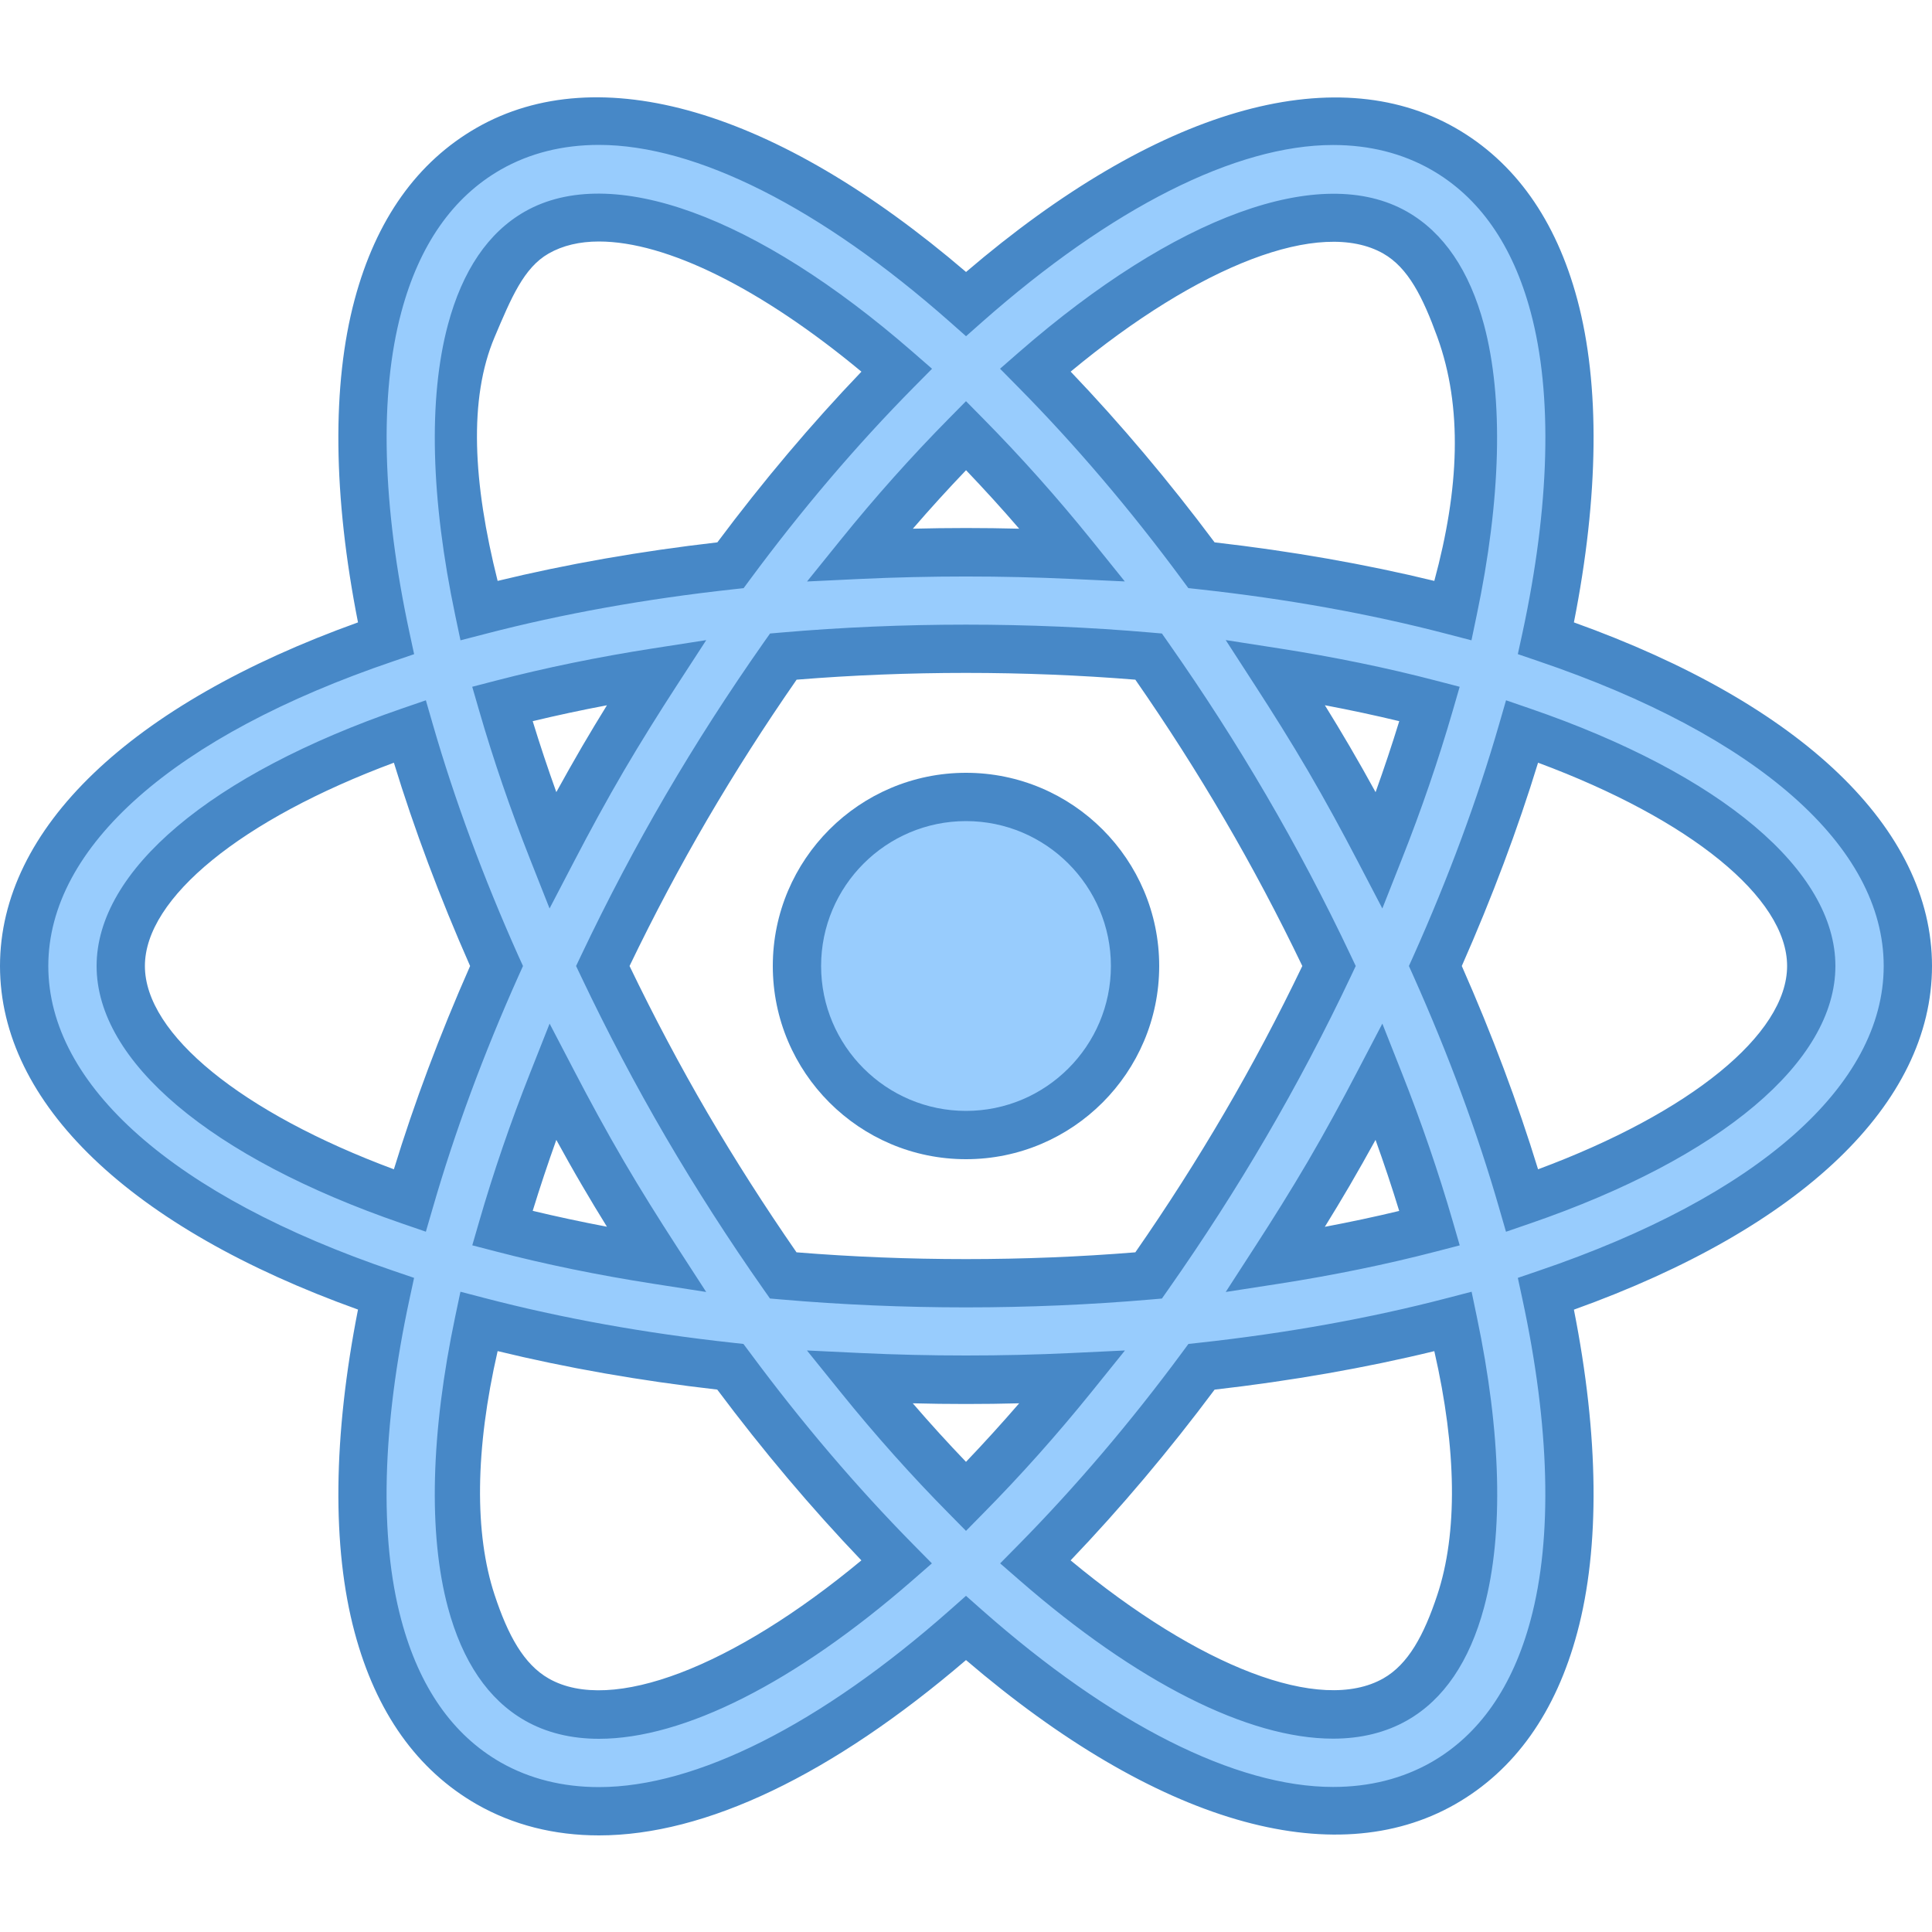
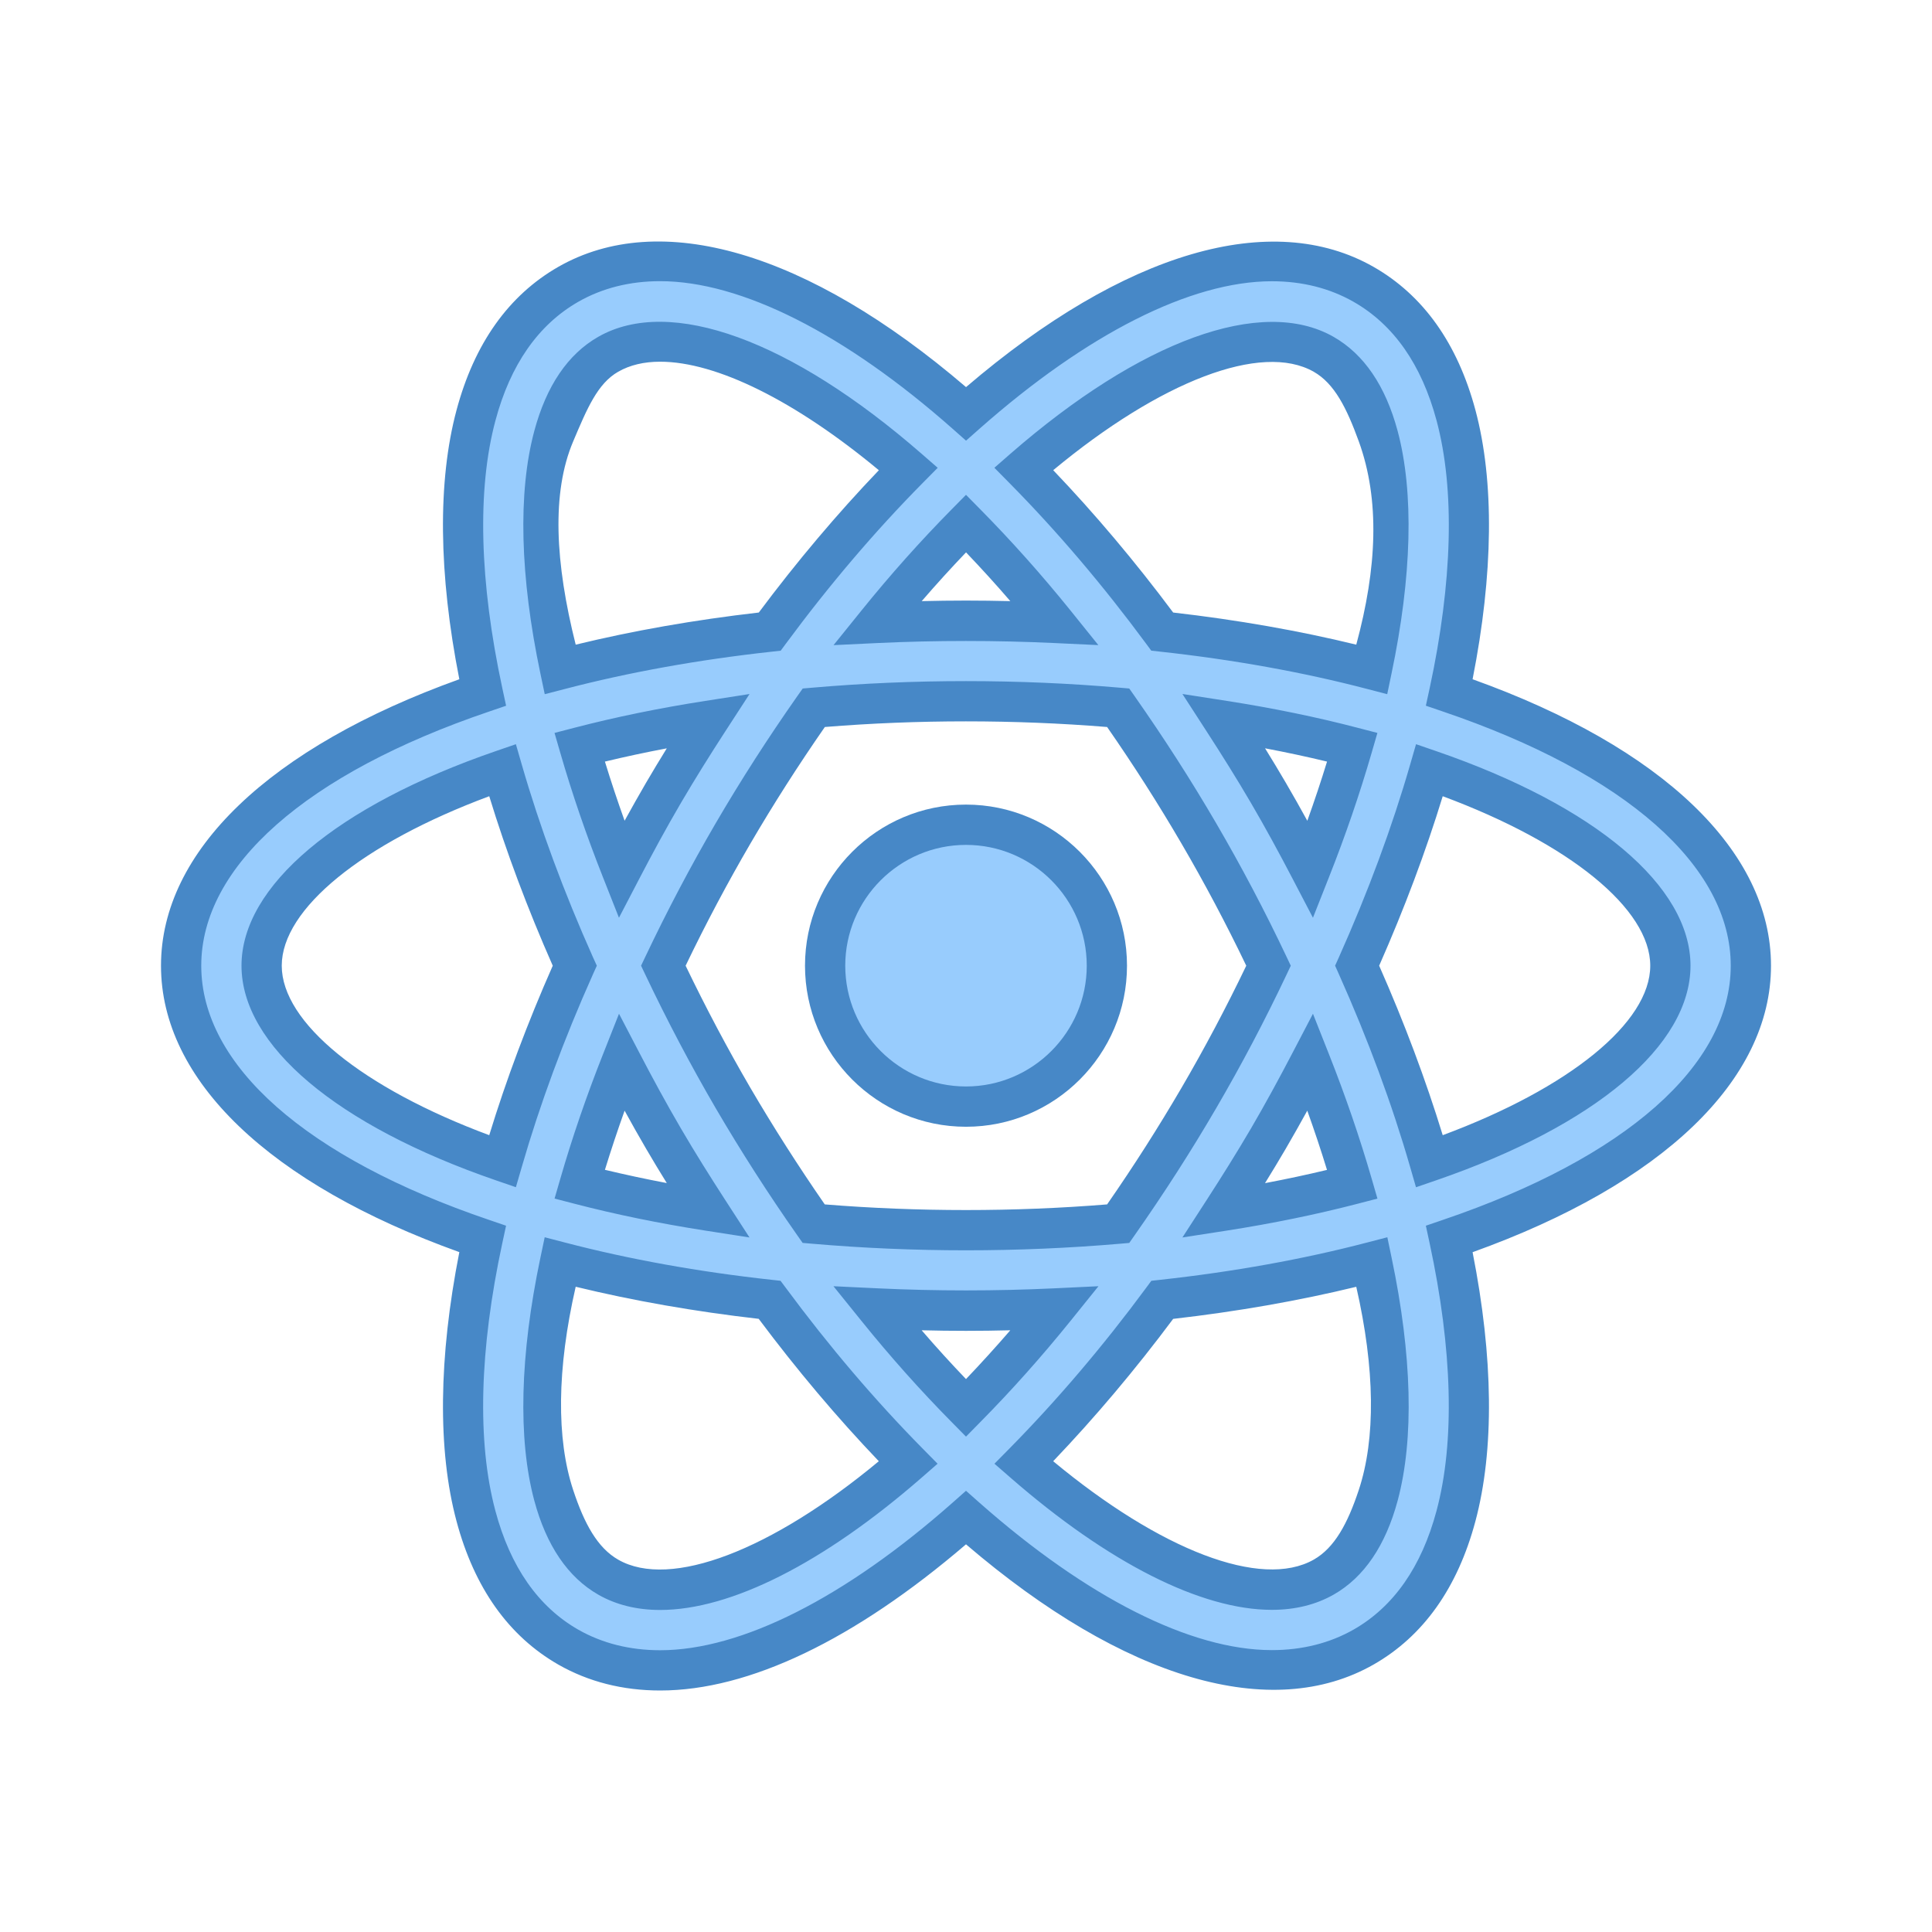
- <svg xmlns="http://www.w3.org/2000/svg" viewBox="0 0 40 40" width="40px" height="40px">
-   <path fill="#98ccfd" d="M23.5,20c0,1.935-1.565,3.5-3.5,3.5s-3.5-1.565-3.5-3.5s1.565-3.5,3.5-3.5S23.5,18.065,23.5,20z" />
-   <path fill="#4788c7" d="M20,24c-2.206,0-4-1.794-4-4s1.794-4,4-4s4,1.794,4,4S22.206,24,20,24z M20,17c-1.654,0-3,1.346-3,3 s1.346,3,3,3s3-1.346,3-3S21.654,17,20,17z" />
-   <g>
-     <path fill="#98ccfd" d="M39.5,20c0-2.796-2.912-5.232-7.492-6.787c0.576-2.671,0.655-5.055,0.166-6.881 c-0.408-1.522-1.181-2.617-2.296-3.253c-0.671-0.382-1.438-0.577-2.279-0.577c-2.207,0-4.893,1.401-7.597,3.791 C17.296,3.902,14.609,2.5,12.4,2.5c-0.842,0-1.608,0.194-2.279,0.577C9.006,3.714,8.232,4.81,7.825,6.333 c-0.489,1.826-0.41,4.21,0.165,6.88C3.412,14.768,0.5,17.205,0.5,20s2.912,5.232,7.491,6.786c-0.576,2.67-0.655,5.054-0.165,6.88 c0.407,1.524,1.181,2.619,2.297,3.257c0.671,0.382,1.438,0.577,2.279,0.577c0.001,0,0,0,0.001,0c2.208,0,4.894-1.401,7.598-3.793 c2.704,2.389,5.39,3.789,7.597,3.79c0.001,0,0.001,0,0.001,0c0.842,0,1.608-0.194,2.28-0.577c1.114-0.636,1.887-1.731,2.294-3.253 c0.489-1.826,0.41-4.21-0.165-6.88C36.587,25.233,39.5,22.796,39.5,20z M28.888,4.817c0.634,0.362,1.09,1.046,1.354,2.033 c0.401,1.496,0.322,3.509-0.158,5.79c-1.596-0.417-3.343-0.734-5.208-0.938c-1.11-1.502-2.269-2.855-3.44-4.041 c2.397-2.087,4.598-3.158,6.163-3.158C28.089,4.503,28.522,4.609,28.888,4.817z M25.784,23.287 c-0.653,1.117-1.324,2.152-2.003,3.119c-1.205,0.105-2.467,0.162-3.782,0.162c-1.316,0-2.578-0.058-3.784-0.162 c-0.679-0.967-1.35-2.002-2.003-3.119C13.576,22.197,13,21.096,12.481,20c0.519-1.095,1.095-2.197,1.732-3.287 c0.653-1.117,1.325-2.152,2.004-3.12c1.205-0.105,2.468-0.162,3.783-0.162c1.315,0,2.577,0.057,3.781,0.162 c0.679,0.968,1.35,2.002,2.003,3.119c0.637,1.09,1.214,2.192,1.733,3.287C26.998,21.096,26.421,22.197,25.784,23.287z M28.558,22.392c0.41,1.036,0.756,2.052,1.041,3.035c-0.99,0.258-2.057,0.478-3.194,0.655c0.377-0.582,0.748-1.174,1.106-1.787 C27.881,23.663,28.226,23.028,28.558,22.392z M20,30.983c-0.729-0.738-1.467-1.556-2.205-2.47c0.724,0.034,1.457,0.055,2.205,0.055 c0.747,0,1.48-0.021,2.203-0.055C21.466,29.427,20.729,30.246,20,30.983z M13.593,26.082c-1.136-0.177-2.203-0.397-3.193-0.655 c0.285-0.983,0.63-1.998,1.04-3.034c0.332,0.635,0.677,1.271,1.046,1.903C12.844,24.908,13.216,25.5,13.593,26.082z M11.44,17.607 c-0.41-1.036-0.755-2.051-1.04-3.034c0.99-0.258,2.057-0.478,3.194-0.655c-0.377,0.582-0.749,1.174-1.107,1.786 C12.117,16.337,11.772,16.972,11.44,17.607z M20.001,9.018c0.729,0.737,1.466,1.555,2.202,2.469 c-0.723-0.034-1.456-0.055-2.203-0.055s-1.48,0.021-2.203,0.055C18.534,10.573,19.272,9.755,20.001,9.018z M27.511,15.704 c-0.358-0.613-0.729-1.205-1.106-1.787c1.137,0.177,2.204,0.397,3.194,0.655c-0.285,0.984-0.631,1.999-1.041,3.036 C28.226,16.973,27.881,16.337,27.511,15.704z M9.757,6.851c0.265-0.989,0.721-1.674,1.355-2.037C11.478,4.606,11.911,4.5,12.4,4.5 c1.567,0,3.768,1.072,6.166,3.161c-1.172,1.187-2.332,2.539-3.443,4.042c-1.865,0.204-3.612,0.522-5.208,0.939 C9.435,10.359,9.356,8.346,9.757,6.851z M2.5,20c0-1.729,2.231-3.566,5.983-4.857C8.935,16.708,9.538,18.342,10.28,20 c-0.742,1.658-1.345,3.292-1.797,4.857C4.731,23.566,2.5,21.729,2.5,20z M12.401,35.5c-0.49,0-0.924-0.106-1.288-0.313 c-0.636-0.363-1.092-1.048-1.356-2.037c-0.401-1.496-0.322-3.509,0.158-5.79c1.596,0.417,3.342,0.734,5.207,0.938 c1.111,1.503,2.271,2.856,3.444,4.043C16.168,34.429,13.967,35.5,12.401,35.5z M30.241,33.15c-0.265,0.987-0.72,1.671-1.354,2.033 c-0.365,0.208-0.799,0.314-1.289,0.314c-1.566,0-3.767-1.071-6.164-3.157c1.172-1.187,2.331-2.54,3.441-4.042 c1.865-0.204,3.611-0.522,5.207-0.938C30.563,29.641,30.642,31.654,30.241,33.15z M31.515,24.858 c-0.452-1.565-1.055-3.199-1.797-4.858c0.742-1.659,1.345-3.293,1.797-4.858C35.268,16.433,37.5,18.271,37.5,20 C37.5,21.729,35.268,23.567,31.515,24.858z" />
-     <path fill="#4788c7" d="M12.402,38c-0.93,0-1.78-0.216-2.528-0.642c-1.237-0.708-2.089-1.906-2.532-3.563 c-0.472-1.762-0.446-4.064,0.07-6.682C2.694,25.42,0,22.842,0,20s2.694-5.42,7.412-7.114c-0.517-2.617-0.542-4.92-0.07-6.682 C7.785,4.548,8.637,3.35,9.873,2.643c2.52-1.438,6.178-0.393,10.128,2.988c3.949-3.378,7.604-4.422,10.125-2.986 c1.235,0.705,2.087,1.902,2.531,3.558c0.472,1.763,0.446,4.066-0.071,6.683C37.305,14.579,40,17.158,40,20 c0,2.842-2.695,5.421-7.414,7.115c0.518,2.617,0.542,4.919,0.07,6.682c-0.443,1.656-1.294,2.853-2.529,3.558 C27.604,38.793,23.946,37.746,20,34.37C17.224,36.747,14.604,38,12.402,38z M12.4,3c-0.753,0-1.437,0.172-2.031,0.511 C9.373,4.081,8.68,5.074,8.309,6.462c-0.458,1.707-0.398,4.005,0.171,6.646l0.094,0.436l-0.422,0.144C3.606,15.23,1,17.531,1,20 s2.606,4.77,7.151,6.313l0.422,0.144l-0.094,0.436c-0.569,2.641-0.629,4.939-0.171,6.646c0.371,1.389,1.064,2.382,2.062,2.952 C10.965,36.828,11.648,37,12.401,37h0.001c2.012,0,4.592-1.302,7.267-3.667L20,33.04l0.331,0.293 c2.674,2.362,5.255,3.664,7.267,3.664c0.754,0,1.438-0.172,2.034-0.511c0.994-0.568,1.687-1.56,2.058-2.948 c0.458-1.707,0.398-4.004-0.171-6.645l-0.094-0.436l0.422-0.144C36.393,24.771,39,22.469,39,20c0-2.47-2.607-4.771-7.153-6.313 l-0.422-0.144l0.095-0.436c0.569-2.641,0.629-4.939,0.171-6.646c-0.372-1.389-1.065-2.38-2.061-2.948 c-0.595-0.339-1.278-0.511-2.031-0.511c-2.011,0-4.591,1.302-7.267,3.666l-0.331,0.293L19.67,6.668C16.994,4.303,14.413,3,12.4,3z M12.401,36c-0.577,0-1.094-0.127-1.535-0.379c-0.756-0.432-1.292-1.22-1.593-2.342c-0.408-1.527-0.355-3.61,0.152-6.022 l0.108-0.513l0.507,0.132c1.591,0.415,3.317,0.727,5.135,0.925l0.217,0.024L15.523,28c1.073,1.451,2.217,2.793,3.397,3.989 l0.374,0.379l-0.401,0.35C16.464,34.834,14.158,36,12.401,36z M10.303,27.973c-0.468,2.04-0.482,3.777-0.063,5.047 c0.278,0.841,0.605,1.438,1.121,1.732c1.294,0.739,3.813-0.237,6.473-2.446c-1.033-1.08-2.035-2.267-2.984-3.536 C13.257,28.588,11.73,28.32,10.303,27.973z M27.599,35.997c-1.757,0-4.063-1.165-6.491-3.28l-0.401-0.349l0.374-0.379 c1.185-1.202,2.327-2.543,3.394-3.988l0.13-0.176l0.218-0.024c1.819-0.199,3.548-0.51,5.137-0.925l0.508-0.132l0.107,0.513 c0.507,2.414,0.56,4.496,0.151,6.022c-0.301,1.121-0.836,1.908-1.589,2.338C28.693,35.87,28.176,35.997,27.599,35.997z M22.166,32.306c2.66,2.207,5.171,3.184,6.475,2.443c0.513-0.292,0.839-0.889,1.117-1.728c0.422-1.271,0.405-3.008-0.062-5.047 c-1.427,0.347-2.954,0.614-4.549,0.797C24.204,30.035,23.203,31.221,22.166,32.306z M20,31.695l-0.355-0.36 c-0.773-0.782-1.526-1.625-2.238-2.508l-0.7-0.867l1.112,0.053c1.431,0.068,2.931,0.068,4.361,0l1.111-0.053l-0.698,0.866 c-0.71,0.879-1.462,1.723-2.237,2.507L20,31.695z M18.898,29.054c0.359,0.417,0.728,0.822,1.102,1.212 c0.374-0.392,0.741-0.796,1.101-1.212C20.372,29.073,19.627,29.073,18.898,29.054z M20,27.068c-1.284,0-2.571-0.055-3.827-0.164 l-0.232-0.02l-0.134-0.191c-0.721-1.027-1.402-2.089-2.025-3.154c-0.619-1.061-1.209-2.179-1.753-3.325L11.927,20l0.102-0.214 c0.544-1.146,1.134-2.265,1.753-3.325c0.63-1.078,1.293-2.109,2.027-3.155l0.134-0.19l0.232-0.02c2.508-0.218,5.142-0.218,7.649,0 l0.232,0.02l0.134,0.191c0.736,1.05,1.399,2.082,2.025,3.154c0.625,1.07,1.215,2.188,1.753,3.326L28.069,20l-0.101,0.214 c-0.538,1.137-1.128,2.256-1.753,3.326c-0.626,1.072-1.289,2.104-2.025,3.154l-0.134,0.191l-0.232,0.02 C22.57,27.013,21.284,27.068,20,27.068z M16.491,25.928c2.309,0.187,4.71,0.187,7.015,0c0.667-0.961,1.272-1.91,1.847-2.893 c0.571-0.977,1.112-1.997,1.61-3.035c-0.498-1.038-1.039-2.058-1.61-3.035c-0.574-0.983-1.18-1.932-1.847-2.893 c-2.306-0.187-4.711-0.187-7.013,0c-0.665,0.958-1.271,1.906-1.849,2.894c-0.565,0.968-1.107,1.988-1.61,3.034 c0.503,1.045,1.044,2.065,1.61,3.035C15.215,24.01,15.836,24.982,16.491,25.928z M25.377,26.749l0.607-0.938 c0.373-0.576,0.74-1.162,1.095-1.767c0.366-0.626,0.707-1.255,1.035-1.883l0.506-0.968l0.402,1.016 c0.405,1.023,0.761,2.06,1.057,3.081l0.143,0.494l-0.497,0.129c-1.017,0.264-2.107,0.488-3.243,0.665L25.377,26.749z M28.479,23.6 c-0.174,0.316-0.353,0.633-0.537,0.949c-0.168,0.288-0.34,0.571-0.513,0.851c0.528-0.1,1.042-0.209,1.54-0.329 C28.819,24.581,28.655,24.09,28.479,23.6z M14.621,26.749l-1.105-0.172c-1.136-0.177-2.227-0.401-3.241-0.665l-0.497-0.129 l0.143-0.493c0.294-1.017,0.649-2.053,1.056-3.08l0.402-1.017l0.506,0.97c0.327,0.628,0.668,1.256,1.034,1.882 c0.354,0.605,0.722,1.191,1.095,1.767L14.621,26.749z M11.029,25.069c0.496,0.119,1.01,0.229,1.537,0.329 c-0.173-0.279-0.344-0.562-0.512-0.85c-0.185-0.315-0.362-0.631-0.536-0.948C11.342,24.092,11.179,24.582,11.029,25.069z M31.18,25.502l-0.146-0.505c-0.446-1.548-1.043-3.16-1.772-4.792L29.17,20l0.092-0.204c0.729-1.63,1.326-3.243,1.773-4.792 l0.146-0.505l0.498,0.171C35.637,16.031,38,18.024,38,20c0,1.977-2.363,3.969-6.322,5.331L31.18,25.502z M30.265,20 c0.63,1.427,1.159,2.84,1.579,4.209C34.993,23.039,37,21.412,37,20s-2.007-3.039-5.156-4.209 C31.424,17.162,30.894,18.574,30.265,20z M8.817,25.501L8.32,25.33C4.363,23.968,2,21.976,2,20s2.363-3.968,6.32-5.33l0.497-0.171 l0.146,0.505c0.449,1.554,1.045,3.167,1.772,4.792L10.828,20l-0.092,0.204c-0.728,1.625-1.323,3.238-1.772,4.792L8.817,25.501z M8.155,15.791C5.006,16.962,3,18.589,3,20s2.006,3.038,5.155,4.209c0.421-1.375,0.95-2.787,1.578-4.209 C9.105,18.578,8.576,17.166,8.155,15.791z M11.378,18.809l-0.402-1.017c-0.406-1.027-0.762-2.063-1.056-3.08l-0.143-0.493 l0.497-0.129c1.016-0.264,2.106-0.488,3.242-0.665l1.106-0.172l-0.61,0.939c-0.373,0.575-0.74,1.161-1.095,1.766 c-0.366,0.625-0.707,1.254-1.034,1.882L11.378,18.809z M11.029,14.931c0.149,0.487,0.313,0.978,0.489,1.469 c0.174-0.316,0.352-0.632,0.536-0.948c0.168-0.287,0.339-0.57,0.512-0.85C12.039,14.701,11.525,14.812,11.029,14.931z M28.62,18.809l-0.506-0.969c-0.328-0.629-0.669-1.257-1.035-1.883c-0.354-0.605-0.722-1.191-1.095-1.767l-0.607-0.938l1.104,0.172 c1.137,0.177,2.229,0.401,3.243,0.666l0.497,0.129l-0.143,0.494c-0.296,1.02-0.651,2.057-1.057,3.081L28.62,18.809z M27.43,14.601 c0.173,0.28,0.345,0.563,0.513,0.851c0.185,0.316,0.363,0.632,0.537,0.949c0.176-0.491,0.34-0.982,0.49-1.47 C28.473,14.811,27.958,14.701,27.43,14.601z M30.465,13.257l-0.507-0.132c-1.587-0.415-3.315-0.726-5.137-0.925l-0.218-0.024 l-0.13-0.176c-1.07-1.449-2.212-2.791-3.394-3.987l-0.374-0.379l0.401-0.35c3.229-2.811,6.243-3.919,8.027-2.901 c0.755,0.431,1.29,1.218,1.591,2.338c0.408,1.527,0.355,3.61-0.152,6.023L30.465,13.257z M25.147,11.229 c1.597,0.183,3.123,0.451,4.549,0.798c0.517-1.907,0.59-3.595,0.063-5.048c-0.302-0.83-0.604-1.435-1.119-1.729 c-1.298-0.74-3.812,0.236-6.473,2.444C23.2,8.775,24.201,9.962,25.147,11.229z M9.534,13.257l-0.108-0.513 c-0.508-2.413-0.561-4.495-0.152-6.022c0.301-1.123,0.836-1.911,1.591-2.341c1.789-1.02,4.801,0.091,8.03,2.904l0.402,0.35 l-0.375,0.379c-1.184,1.197-2.326,2.539-3.396,3.987l-0.13,0.176l-0.218,0.024c-1.818,0.199-3.547,0.51-5.137,0.925L9.534,13.257z M12.4,5c-0.401,0-0.751,0.083-1.041,0.249c-0.514,0.293-0.774,0.916-1.119,1.731c-0.54,1.275-0.449,3.011,0.063,5.047 c1.428-0.347,2.954-0.615,4.549-0.798c0.946-1.267,1.948-2.453,2.983-3.534C15.766,5.977,13.803,5,12.4,5z M16.709,12.039 l0.699-0.866c0.71-0.88,1.463-1.723,2.237-2.507l0.355-0.36l0.355,0.36c0.777,0.787,1.529,1.63,2.236,2.506l0.697,0.866 l-1.11-0.052c-1.43-0.067-2.93-0.067-4.359,0L16.709,12.039z M20,10.932c0.37,0,0.737,0.005,1.101,0.014 c-0.357-0.415-0.726-0.819-1.1-1.211c-0.374,0.391-0.742,0.795-1.101,1.211C19.264,10.937,19.63,10.932,20,10.932z" />
+ <svg xmlns="http://www.w3.org/2000/svg" viewBox="0 0 48 48" width="48" height="48" version="1.1" id="svg12">
+   <defs id="defs16" />
+   <path fill="#98ccfd" d="m 27.5,23.993 c 0,1.936 -1.565,3.501 -3.5,3.501 -1.935,0 -3.5,-1.566 -3.5,-3.501 0,-1.936 1.565,-3.501 3.5,-3.501 1.935,0 3.5,1.566 3.5,3.501 z" id="path2" style="stroke-width:1" />
+   <path fill="#4788c7" d="m 24,27.994 c -2.206,0 -4,-1.795 -4,-4.002 0,-2.207 1.794,-4.002 4,-4.002 2.206,0 4,1.795 4,4.002 0,2.207 -1.794,4.002 -4,4.002 z m 0,-7.003 c -1.654,0 -3,1.347 -3,3.001 0,1.655 1.346,3.001 3,3.001 1.654,0 3,-1.347 3,-3.001 0,-1.655 -1.346,-3.001 -3,-3.001 z" id="path4" style="stroke-width:1" />
+   <g id="g10" transform="matrix(1,0,0,1.000411,4,3.984389)">
+     <path fill="#98ccfd" d="m 39.5,20 c 0,-2.796 -2.912,-5.232 -7.492,-6.787 0.576,-2.671 0.655,-5.055 0.166,-6.881 C 31.766,4.81 30.993,3.715 29.878,3.079 29.207,2.697 28.44,2.502 27.599,2.502 25.392,2.502 22.706,3.903 20.002,6.293 17.296,3.902 14.609,2.5 12.4,2.5 11.558,2.5 10.792,2.694 10.121,3.077 9.006,3.714 8.232,4.81 7.825,6.333 7.336,8.159 7.415,10.543 7.99,13.213 3.412,14.768 0.5,17.205 0.5,20 c 0,2.795 2.912,5.232 7.491,6.786 -0.576,2.67 -0.655,5.054 -0.165,6.88 0.407,1.524 1.181,2.619 2.297,3.257 0.671,0.382 1.438,0.577 2.279,0.577 0.001,0 0,0 0.001,0 2.208,0 4.894,-1.401 7.598,-3.793 2.704,2.389 5.39,3.789 7.597,3.79 0.001,0 0.001,0 0.001,0 0.842,0 1.608,-0.194 2.28,-0.577 1.114,-0.636 1.887,-1.731 2.294,-3.253 0.489,-1.826 0.41,-4.21 -0.165,-6.88 C 36.587,25.233 39.5,22.796 39.5,20 Z M 28.888,4.817 c 0.634,0.362 1.09,1.046 1.354,2.033 0.401,1.496 0.322,3.509 -0.158,5.79 -1.596,-0.417 -3.343,-0.734 -5.208,-0.938 -1.11,-1.502 -2.269,-2.855 -3.44,-4.041 2.397,-2.087 4.598,-3.158 6.163,-3.158 0.49,0 0.923,0.106 1.289,0.314 z m -3.104,18.47 c -0.653,1.117 -1.324,2.152 -2.003,3.119 -1.205,0.105 -2.467,0.162 -3.782,0.162 -1.316,0 -2.578,-0.058 -3.784,-0.162 -0.679,-0.967 -1.35,-2.002 -2.003,-3.119 C 13.576,22.197 13,21.096 12.481,20 13,18.905 13.576,17.803 14.213,16.713 c 0.653,-1.117 1.325,-2.152 2.004,-3.12 1.205,-0.105 2.468,-0.162 3.783,-0.162 1.315,0 2.577,0.057 3.781,0.162 0.679,0.968 1.35,2.002 2.003,3.119 0.637,1.09 1.214,2.192 1.733,3.287 -0.519,1.097 -1.096,2.198 -1.733,3.288 z m 2.774,-0.895 c 0.41,1.036 0.756,2.052 1.041,3.035 -0.99,0.258 -2.057,0.478 -3.194,0.655 0.377,-0.582 0.748,-1.174 1.106,-1.787 0.37,-0.632 0.715,-1.267 1.047,-1.903 z M 20,30.983 c -0.729,-0.738 -1.467,-1.556 -2.205,-2.47 0.724,0.034 1.457,0.055 2.205,0.055 0.747,0 1.48,-0.021 2.203,-0.055 -0.737,0.914 -1.474,1.733 -2.203,2.47 z M 13.593,26.082 C 12.457,25.905 11.39,25.685 10.4,25.427 c 0.285,-0.983 0.63,-1.998 1.04,-3.034 0.332,0.635 0.677,1.271 1.046,1.903 0.358,0.612 0.73,1.204 1.107,1.786 z M 11.44,17.607 c -0.41,-1.036 -0.755,-2.051 -1.04,-3.034 0.99,-0.258 2.057,-0.478 3.194,-0.655 -0.377,0.582 -0.749,1.174 -1.107,1.786 -0.37,0.633 -0.715,1.268 -1.047,1.903 z m 8.561,-8.589 c 0.729,0.737 1.466,1.555 2.202,2.469 C 21.48,11.453 20.747,11.432 20,11.432 c -0.747,0 -1.48,0.021 -2.203,0.055 0.737,-0.914 1.475,-1.732 2.204,-2.469 z m 7.51,6.686 c -0.358,-0.613 -0.729,-1.205 -1.106,-1.787 1.137,0.177 2.204,0.397 3.194,0.655 -0.285,0.984 -0.631,1.999 -1.041,3.036 -0.332,-0.635 -0.677,-1.271 -1.047,-1.904 z M 9.757,6.851 C 10.022,5.862 10.478,5.177 11.112,4.814 11.478,4.606 11.911,4.5 12.4,4.5 c 1.567,0 3.768,1.072 6.166,3.161 -1.172,1.187 -2.332,2.539 -3.443,4.042 -1.865,0.204 -3.612,0.522 -5.208,0.939 C 9.435,10.359 9.356,8.346 9.757,6.851 Z M 2.5,20 C 2.5,18.271 4.731,16.434 8.483,15.143 8.935,16.708 9.538,18.342 10.28,20 9.538,21.658 8.935,23.292 8.483,24.857 4.731,23.566 2.5,21.729 2.5,20 Z m 9.901,15.5 c -0.49,0 -0.924,-0.106 -1.288,-0.313 -0.636,-0.363 -1.092,-1.048 -1.356,-2.037 -0.401,-1.496 -0.322,-3.509 0.158,-5.79 1.596,0.417 3.342,0.734 5.207,0.938 1.111,1.503 2.271,2.856 3.444,4.043 -2.398,2.088 -4.599,3.159 -6.165,3.159 z m 17.84,-2.35 c -0.265,0.987 -0.72,1.671 -1.354,2.033 -0.365,0.208 -0.799,0.314 -1.289,0.314 -1.566,0 -3.767,-1.071 -6.164,-3.157 1.172,-1.187 2.331,-2.54 3.441,-4.042 1.865,-0.204 3.611,-0.522 5.207,-0.938 0.481,2.281 0.56,4.294 0.159,5.79 z m 1.274,-8.292 C 31.063,23.293 30.46,21.659 29.718,20 c 0.742,-1.659 1.345,-3.293 1.797,-4.858 3.753,1.291 5.985,3.129 5.985,4.858 0,1.729 -2.232,3.567 -5.985,4.858 z" id="path6" />
+     <path fill="#4788c7" d="M 12.402,38 C 11.472,38 10.622,37.784 9.874,37.358 8.637,36.65 7.785,35.452 7.342,33.795 6.87,32.033 6.896,29.731 7.412,27.113 2.694,25.42 0,22.842 0,20 0,17.158 2.694,14.58 7.412,12.886 6.895,10.269 6.87,7.966 7.342,6.204 7.785,4.548 8.637,3.35 9.873,2.643 12.393,1.205 16.051,2.25 20.001,5.631 23.95,2.253 27.605,1.209 30.126,2.645 c 1.235,0.705 2.087,1.902 2.531,3.558 0.472,1.763 0.446,4.066 -0.071,6.683 C 37.305,14.579 40,17.158 40,20 c 0,2.842 -2.695,5.421 -7.414,7.115 0.518,2.617 0.542,4.919 0.07,6.682 -0.443,1.656 -1.294,2.853 -2.529,3.558 C 27.604,38.793 23.946,37.746 20,34.37 17.224,36.747 14.604,38 12.402,38 Z M 12.4,3 C 11.647,3 10.963,3.172 10.369,3.511 9.373,4.081 8.68,5.074 8.309,6.462 7.851,8.169 7.911,10.467 8.48,13.108 l 0.094,0.436 -0.422,0.144 C 3.606,15.23 1,17.531 1,20 c 0,2.469 2.606,4.77 7.151,6.313 l 0.422,0.144 -0.094,0.436 C 7.91,29.534 7.85,31.832 8.308,33.539 8.679,34.928 9.372,35.921 10.37,36.491 10.965,36.828 11.648,37 12.401,37 h 10e-4 c 2.012,0 4.592,-1.302 7.267,-3.667 L 20,33.04 l 0.331,0.293 c 2.674,2.362 5.255,3.664 7.267,3.664 0.754,0 1.438,-0.172 2.034,-0.511 0.994,-0.568 1.687,-1.56 2.058,-2.948 0.458,-1.707 0.398,-4.004 -0.171,-6.645 l -0.094,-0.436 0.422,-0.144 C 36.393,24.771 39,22.469 39,20 39,17.53 36.393,15.229 31.847,13.687 L 31.425,13.543 31.52,13.107 C 32.089,10.466 32.149,8.168 31.691,6.461 31.319,5.072 30.626,4.081 29.63,3.513 29.035,3.174 28.352,3.002 27.599,3.002 c -2.011,0 -4.591,1.302 -7.267,3.666 L 20.001,6.961 19.67,6.668 C 16.994,4.303 14.413,3 12.4,3 Z m 10e-4,33 C 11.824,36 11.307,35.873 10.866,35.621 10.11,35.189 9.574,34.401 9.273,33.279 8.865,31.752 8.918,29.669 9.425,27.257 l 0.108,-0.513 0.507,0.132 c 1.591,0.415 3.317,0.727 5.135,0.925 l 0.217,0.024 0.131,0.175 c 1.073,1.451 2.217,2.793 3.397,3.989 l 0.374,0.379 -0.401,0.35 C 16.464,34.834 14.158,36 12.401,36 Z m -2.098,-8.027 c -0.468,2.04 -0.482,3.777 -0.063,5.047 0.278,0.841 0.605,1.438 1.121,1.732 1.294,0.739 3.813,-0.237 6.473,-2.446 -1.033,-1.08 -2.035,-2.267 -2.984,-3.536 -1.593,-0.182 -3.12,-0.45 -4.547,-0.797 z m 17.296,8.024 c -1.757,0 -4.063,-1.165 -6.491,-3.28 l -0.401,-0.349 0.374,-0.379 c 1.185,-1.202 2.327,-2.543 3.394,-3.988 l 0.13,-0.176 0.218,-0.024 c 1.819,-0.199 3.548,-0.51 5.137,-0.925 l 0.508,-0.132 0.107,0.513 c 0.507,2.414 0.56,4.496 0.151,6.022 -0.301,1.121 -0.836,1.908 -1.589,2.338 -0.444,0.253 -0.961,0.38 -1.538,0.38 z m -5.433,-3.691 c 2.66,2.207 5.171,3.184 6.475,2.443 0.513,-0.292 0.839,-0.889 1.117,-1.728 0.422,-1.271 0.405,-3.008 -0.062,-5.047 -1.427,0.347 -2.954,0.614 -4.549,0.797 -0.943,1.264 -1.944,2.45 -2.981,3.535 z M 20,31.695 19.645,31.335 C 18.872,30.553 18.119,29.71 17.407,28.827 l -0.7,-0.867 1.112,0.053 c 1.431,0.068 2.931,0.068 4.361,0 l 1.111,-0.053 -0.698,0.866 c -0.71,0.879 -1.462,1.723 -2.237,2.507 z m -1.102,-2.641 c 0.359,0.417 0.728,0.822 1.102,1.212 0.374,-0.392 0.741,-0.796 1.101,-1.212 -0.729,0.019 -1.474,0.019 -2.203,0 z M 20,27.068 c -1.284,0 -2.571,-0.055 -3.827,-0.164 l -0.232,-0.02 -0.134,-0.191 C 15.086,25.666 14.405,24.604 13.782,23.539 13.163,22.478 12.573,21.36 12.029,20.214 L 11.927,20 12.029,19.786 c 0.544,-1.146 1.134,-2.265 1.753,-3.325 0.63,-1.078 1.293,-2.109 2.027,-3.155 l 0.134,-0.19 0.232,-0.02 c 2.508,-0.218 5.142,-0.218 7.649,0 l 0.232,0.02 0.134,0.191 c 0.736,1.05 1.399,2.082 2.025,3.154 0.625,1.07 1.215,2.188 1.753,3.326 L 28.069,20 27.968,20.214 c -0.538,1.137 -1.128,2.256 -1.753,3.326 -0.626,1.072 -1.289,2.104 -2.025,3.154 l -0.134,0.191 -0.232,0.02 C 22.57,27.013 21.284,27.068 20,27.068 Z m -3.509,-1.14 c 2.309,0.187 4.71,0.187 7.015,0 0.667,-0.961 1.272,-1.91 1.847,-2.893 0.571,-0.977 1.112,-1.997 1.61,-3.035 -0.498,-1.038 -1.039,-2.058 -1.61,-3.035 -0.574,-0.983 -1.18,-1.932 -1.847,-2.893 -2.306,-0.187 -4.711,-0.187 -7.013,0 -0.665,0.958 -1.271,1.906 -1.849,2.894 -0.565,0.968 -1.107,1.988 -1.61,3.034 0.503,1.045 1.044,2.065 1.61,3.035 0.571,0.975 1.192,1.947 1.847,2.893 z m 8.886,0.821 0.607,-0.938 c 0.373,-0.576 0.74,-1.162 1.095,-1.767 0.366,-0.626 0.707,-1.255 1.035,-1.883 l 0.506,-0.968 0.402,1.016 c 0.405,1.023 0.761,2.06 1.057,3.081 l 0.143,0.494 -0.497,0.129 c -1.017,0.264 -2.107,0.488 -3.243,0.665 z M 28.479,23.6 c -0.174,0.316 -0.353,0.633 -0.537,0.949 -0.168,0.288 -0.34,0.571 -0.513,0.851 0.528,-0.1 1.042,-0.209 1.54,-0.329 -0.15,-0.49 -0.314,-0.981 -0.49,-1.471 z M 14.621,26.749 13.516,26.577 C 12.38,26.4 11.289,26.176 10.275,25.912 L 9.778,25.783 9.921,25.29 c 0.294,-1.017 0.649,-2.053 1.056,-3.08 l 0.402,-1.017 0.506,0.97 c 0.327,0.628 0.668,1.256 1.034,1.882 0.354,0.605 0.722,1.191 1.095,1.767 z m -3.592,-1.68 c 0.496,0.119 1.01,0.229 1.537,0.329 -0.173,-0.279 -0.344,-0.562 -0.512,-0.85 -0.185,-0.315 -0.362,-0.631 -0.536,-0.948 -0.176,0.492 -0.339,0.982 -0.489,1.469 z m 20.151,0.433 -0.146,-0.505 c -0.446,-1.548 -1.043,-3.16 -1.772,-4.792 L 29.17,20 29.262,19.796 c 0.729,-1.63 1.326,-3.243 1.773,-4.792 l 0.146,-0.505 0.498,0.171 C 35.637,16.031 38,18.024 38,20 c 0,1.977 -2.363,3.969 -6.322,5.331 z M 30.265,20 c 0.63,1.427 1.159,2.84 1.579,4.209 C 34.993,23.039 37,21.412 37,20 37,18.588 34.993,16.961 31.844,15.791 31.424,17.162 30.894,18.574 30.265,20 Z M 8.817,25.501 8.32,25.33 C 4.363,23.968 2,21.976 2,20 2,18.024 4.363,16.032 8.32,14.67 l 0.497,-0.171 0.146,0.505 c 0.449,1.554 1.045,3.167 1.772,4.792 L 10.828,20 10.736,20.204 c -0.728,1.625 -1.323,3.238 -1.772,4.792 z M 8.155,15.791 C 5.006,16.962 3,18.589 3,20 3,21.411 5.006,23.038 8.155,24.209 8.576,22.834 9.105,21.422 9.733,20 9.105,18.578 8.576,17.166 8.155,15.791 Z m 3.223,3.018 -0.402,-1.017 C 10.57,16.765 10.214,15.729 9.92,14.712 L 9.777,14.219 10.274,14.09 c 1.016,-0.264 2.106,-0.488 3.242,-0.665 l 1.106,-0.172 -0.61,0.939 c -0.373,0.575 -0.74,1.161 -1.095,1.766 -0.366,0.625 -0.707,1.254 -1.034,1.882 z m -0.349,-3.878 c 0.149,0.487 0.313,0.978 0.489,1.469 0.174,-0.316 0.352,-0.632 0.536,-0.948 0.168,-0.287 0.339,-0.57 0.512,-0.85 -0.527,0.099 -1.041,0.21 -1.537,0.329 z M 28.62,18.809 28.114,17.84 C 27.786,17.211 27.445,16.583 27.079,15.957 26.725,15.352 26.357,14.766 25.984,14.19 l -0.607,-0.938 1.104,0.172 c 1.137,0.177 2.229,0.401 3.243,0.666 l 0.497,0.129 -0.143,0.494 c -0.296,1.02 -0.651,2.057 -1.057,3.081 z m -1.19,-4.208 c 0.173,0.28 0.345,0.563 0.513,0.851 0.185,0.316 0.363,0.632 0.537,0.949 0.176,-0.491 0.34,-0.982 0.49,-1.47 -0.497,-0.12 -1.012,-0.23 -1.54,-0.33 z m 3.035,-1.344 -0.507,-0.132 C 28.371,12.71 26.643,12.399 24.821,12.2 L 24.603,12.176 24.473,12 C 23.403,10.551 22.261,9.209 21.079,8.013 l -0.374,-0.379 0.401,-0.35 c 3.229,-2.811 6.243,-3.919 8.027,-2.901 0.755,0.431 1.29,1.218 1.591,2.338 0.408,1.527 0.355,3.61 -0.152,6.023 z m -5.318,-2.028 c 1.597,0.183 3.123,0.451 4.549,0.798 0.517,-1.907 0.59,-3.595 0.063,-5.048 C 29.457,6.149 29.155,5.544 28.64,5.25 27.342,4.51 24.828,5.486 22.167,7.694 c 1.033,1.081 2.034,2.268 2.98,3.535 z M 9.534,13.257 9.426,12.744 C 8.918,10.331 8.865,8.249 9.274,6.722 9.575,5.599 10.11,4.811 10.865,4.381 c 1.789,-1.02 4.801,0.091 8.03,2.904 l 0.402,0.35 -0.375,0.379 c -1.184,1.197 -2.326,2.539 -3.396,3.987 l -0.13,0.176 -0.218,0.024 c -1.818,0.199 -3.547,0.51 -5.137,0.925 z M 12.4,5 C 11.999,5 11.649,5.083 11.359,5.249 10.845,5.542 10.585,6.165 10.24,6.98 9.7,8.255 9.791,9.991 10.303,12.027 11.731,11.68 13.257,11.412 14.852,11.229 15.798,9.962 16.8,8.776 17.835,7.695 15.766,5.977 13.803,5 12.4,5 Z m 4.309,7.039 0.699,-0.866 c 0.71,-0.88 1.463,-1.723 2.237,-2.507 L 20,8.306 l 0.355,0.36 c 0.777,0.787 1.529,1.63 2.236,2.506 l 0.697,0.866 -1.11,-0.052 c -1.43,-0.067 -2.93,-0.067 -4.359,0 z M 20,10.932 c 0.37,0 0.737,0.005 1.101,0.014 -0.357,-0.415 -0.726,-0.819 -1.1,-1.211 -0.374,0.391 -0.742,0.795 -1.101,1.211 0.364,-0.009 0.73,-0.014 1.1,-0.014 z" id="path8" />
  </g>
</svg>
